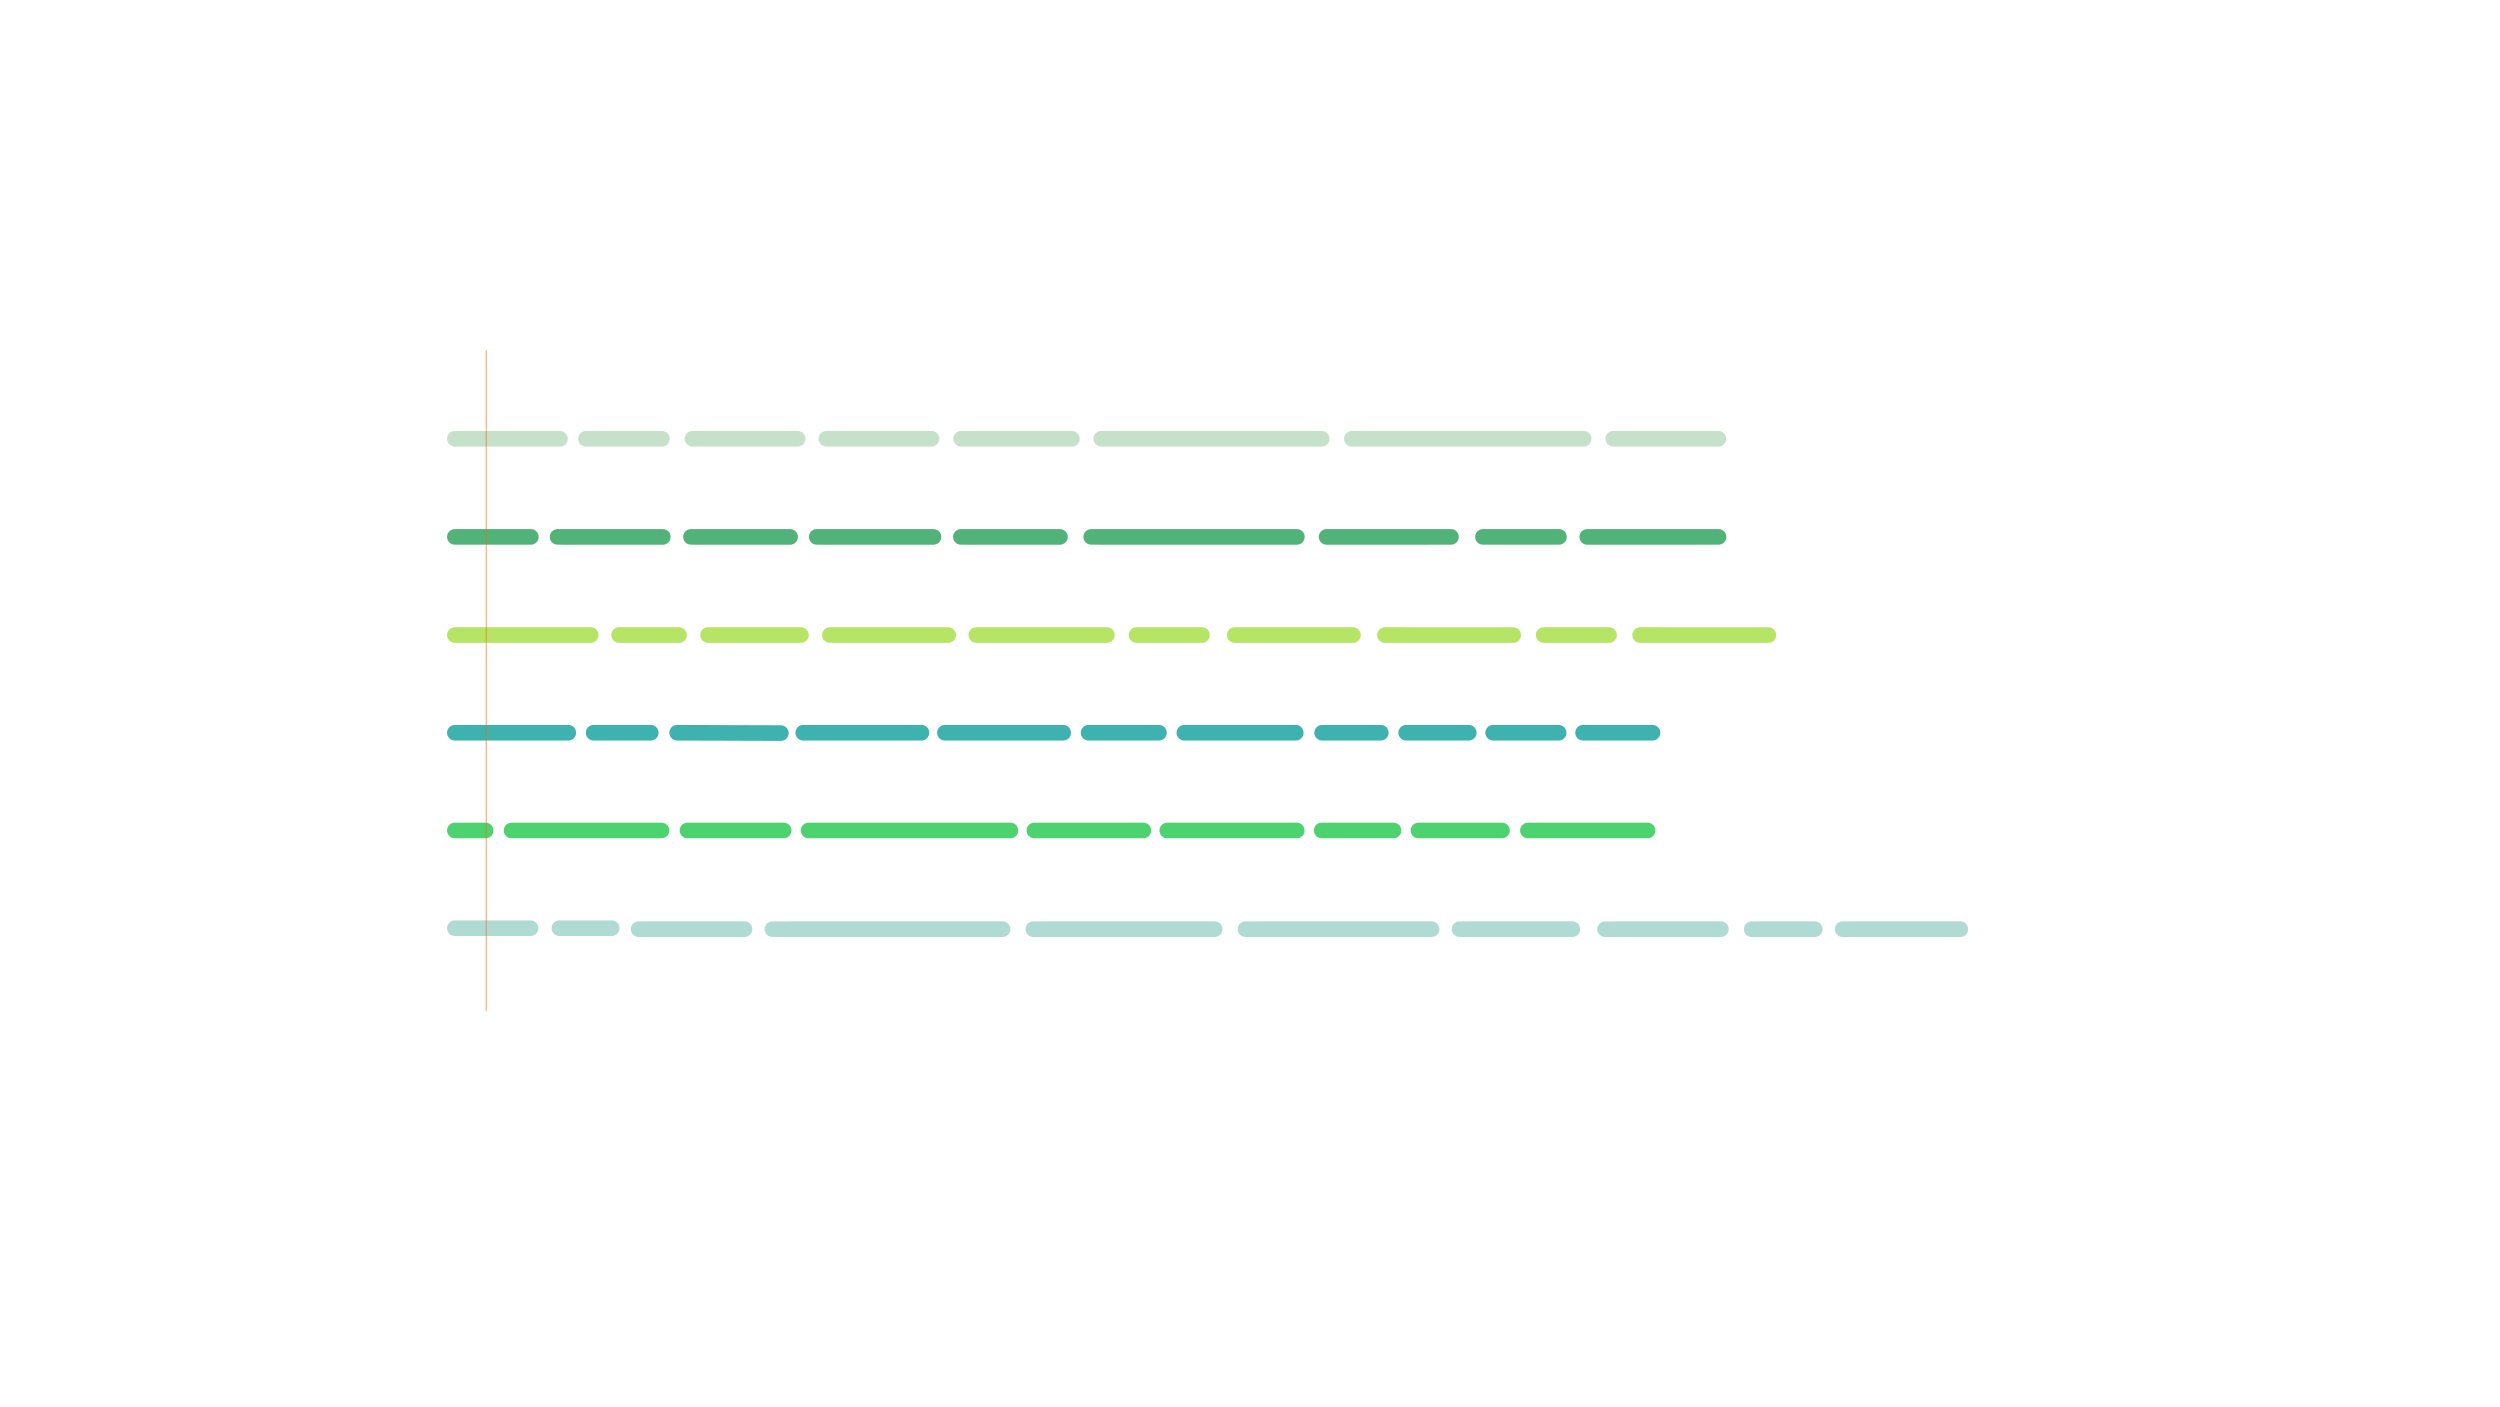
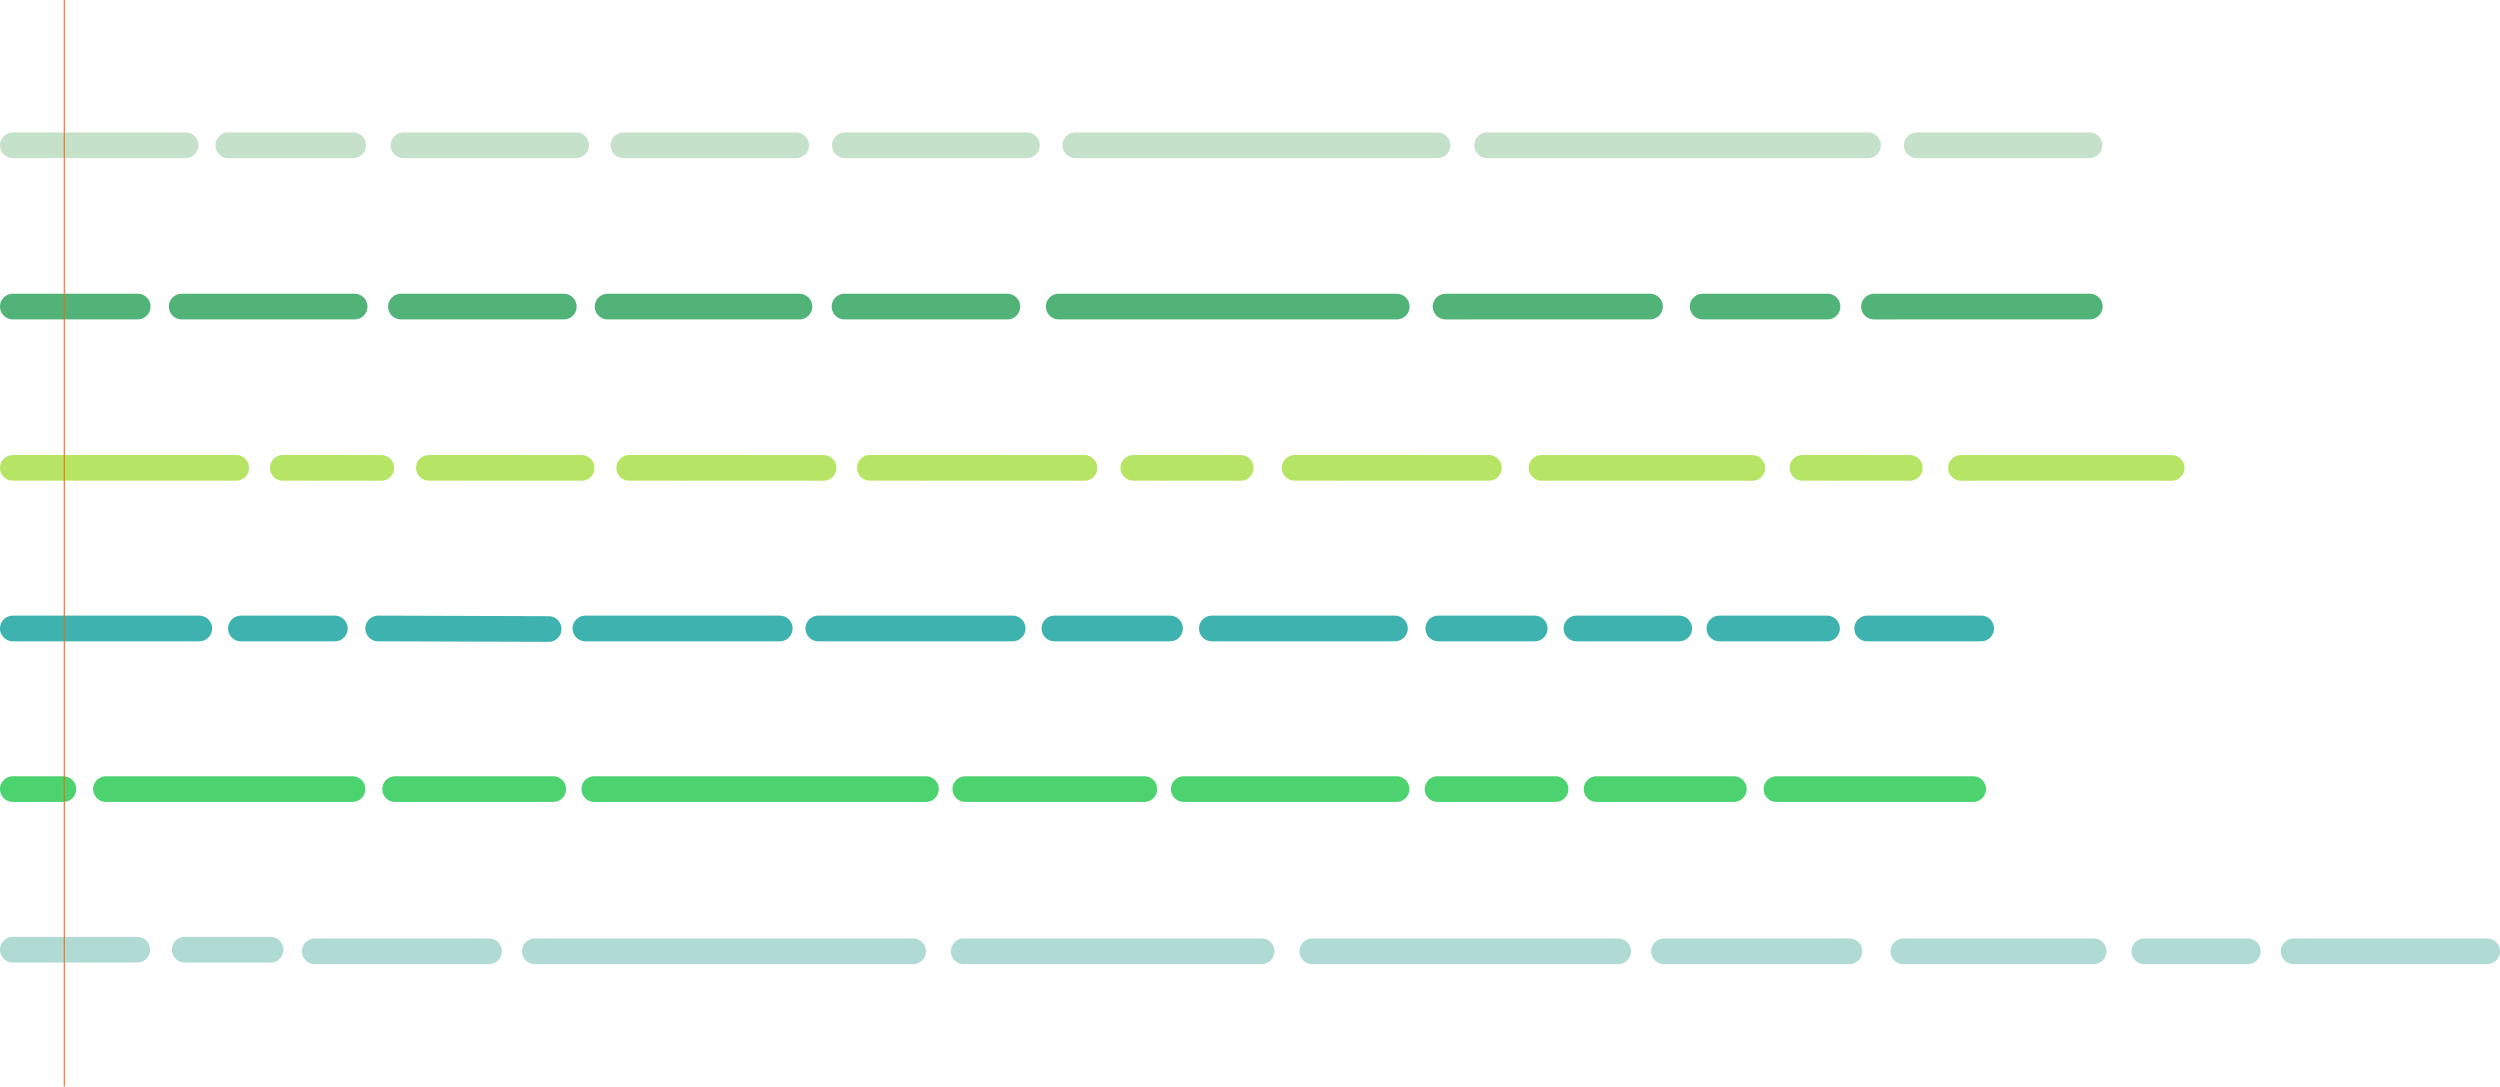
- <svg xmlns="http://www.w3.org/2000/svg" version="1.1" x="0px" y="0px" viewBox="0 0 1920 1080" enable-background="new 0 0 1920 1080" xml:space="preserve">
+ <svg xmlns="http://www.w3.org/2000/svg" viewBox="0 0 1168.182 507.67">
  <g id="FRAGMENTS">
-     <line id="AQUA_x5F_002_x5F_019_x5F_FRAG_x5F_001_00000041285144531540882330000018151393748697798283_" fill="none" stroke="#C6E1CA" stroke-width="12" stroke-linecap="round" stroke-miterlimit="10" x1="349.362" y1="336.961" x2="430.069" y2="336.961" />
-     <line id="AQUA_x5F_002_x5F_019_x5F_FRAG_x5F_002_00000153682960826746260510000009721605653523401135_" fill="none" stroke="#C6E1CA" stroke-width="12" stroke-linecap="round" stroke-miterlimit="10" x1="450.018" y1="336.961" x2="508.366" y2="336.961" />
-     <line id="AQUA_x5F_002_x5F_019_x5F_FRAG_x5F_003_00000181794621253950177410000013425345603977371321_" fill="none" stroke="#C6E1CA" stroke-width="12" stroke-linecap="round" stroke-miterlimit="10" x1="531.849" y1="336.961" x2="612.555" y2="336.961" />
-     <line id="AQUA_x5F_002_x5F_019_x5F_FRAG_x5F_004_00000078740731012054476380000018017464572863952275_" fill="none" stroke="#C6E1CA" stroke-width="12" stroke-linecap="round" stroke-miterlimit="10" x1="634.675" y1="336.961" x2="715.381" y2="336.961" />
-     <line id="AQUA_x5F_002_x5F_019_x5F_FRAG_x5F_005_00000034068684751673696000000006521199808640346808_" fill="none" stroke="#C6E1CA" stroke-width="12" stroke-linecap="round" stroke-miterlimit="10" x1="738.132" y1="336.961" x2="823.201" y2="336.961" />
-     <line id="AQUA_x5F_002_x5F_019_x5F_FRAG_x5F_006_00000182522056268405093060000010383798450476084911_" fill="none" stroke="#C6E1CA" stroke-width="12" stroke-linecap="round" stroke-miterlimit="10" x1="845.779" y1="336.961" x2="1015.05" y2="336.961" />
-     <line id="AQUA_x5F_002_x5F_019_x5F_FRAG_x5F_007_00000145041056705544451850000016161033996509370758_" fill="none" stroke="#C6E1CA" stroke-width="12" stroke-linecap="round" stroke-miterlimit="10" x1="1038.212" y1="336.961" x2="1216.208" y2="336.961" />
-     <line id="AQUA_x5F_002_x5F_019_x5F_FRAG_x5F_008_00000062910839762472568850000007674400573384701595_" fill="none" stroke="#C6E1CA" stroke-width="12" stroke-linecap="round" stroke-miterlimit="10" x1="1238.978" y1="336.961" x2="1319.685" y2="336.961" />
-     <line id="AQUA_x5F_002_x5F_022_x5F_FRAG_x5F_001_00000085960291119881362940000013718337553154210961_" fill="none" stroke="#3DB2AF" stroke-width="12" stroke-linecap="round" stroke-miterlimit="10" x1="349.331" y1="562.751" x2="436.432" y2="562.751" />
-     <line id="AQUA_x5F_002_x5F_022_x5F_FRAG_x5F_002_00000005963488747022007120000005081450201960914590_" fill="none" stroke="#3DB2AF" stroke-width="12" stroke-linecap="round" stroke-miterlimit="10" x1="455.908" y1="562.751" x2="499.79" y2="562.745" />
-     <line id="AQUA_x5F_002_x5F_022_x5F_FRAG_x5F_003_00000166643509283959992100000018062617651315903136_" fill="none" stroke="#3DB2AF" stroke-width="12" stroke-linecap="round" stroke-miterlimit="10" x1="520.054" y1="562.745" x2="599.712" y2="563.006" />
-     <line id="AQUA_x5F_002_x5F_022_x5F_FRAG_x5F_004_00000107571356174985030970000005144462469685069469_" fill="none" stroke="#3DB2AF" stroke-width="12" stroke-linecap="round" stroke-miterlimit="10" x1="616.874" y1="562.745" x2="707.689" y2="562.745" />
-     <line id="AQUA_x5F_002_x5F_022_x5F_FRAG_x5F_005_00000082347515542276121170000002743739967554485927_" fill="none" stroke="#3DB2AF" stroke-width="12" stroke-linecap="round" stroke-miterlimit="10" x1="725.702" y1="562.745" x2="816.518" y2="562.745" />
-     <line id="AQUA_x5F_002_x5F_022_x5F_FRAG_x5F_006_00000087391061402624398830000016750097079901246882_" fill="none" stroke="#3DB2AF" stroke-width="12" stroke-linecap="round" stroke-miterlimit="10" x1="836.032" y1="562.745" x2="890.071" y2="562.745" />
-     <line id="AQUA_x5F_002_x5F_022_x5F_FRAG_x5F_007_00000158738400832115542290000003370858803837506695_" fill="none" stroke="#3DB2AF" stroke-width="12" stroke-linecap="round" stroke-miterlimit="10" x1="909.585" y1="562.745" x2="995.146" y2="562.745" />
-     <line id="AQUA_x5F_002_x5F_022_x5F_FRAG_x5F_008_00000072259549218800947720000015954666060045700797_" fill="none" stroke="#3DB2AF" stroke-width="12" stroke-linecap="round" stroke-miterlimit="10" x1="1015.411" y1="562.745" x2="1060.443" y2="562.745" />
-     <line id="AQUA_x5F_002_x5F_022_x5F_FRAG_x5F_009_00000095298708606343381550000010011762229444936365_" fill="none" stroke="#3DB2AF" stroke-width="12" stroke-linecap="round" stroke-miterlimit="10" x1="1079.957" y1="562.745" x2="1127.992" y2="562.745" />
-     <line id="AQUA_x5F_002_x5F_022_x5F_FRAG_x5F_010_00000130618915913277673930000014971791395172520638_" fill="none" stroke="#3DB2AF" stroke-width="12" stroke-linecap="round" stroke-miterlimit="10" x1="1146.755" y1="562.745" x2="1197.042" y2="562.745" />
-     <line id="AQUA_x5F_002_x5F_022_x5F_FRAG_x5F_011_00000073702080908160070490000012315836044736317366_" fill="none" stroke="#3DB2AF" stroke-width="12" stroke-linecap="round" stroke-miterlimit="10" x1="1215.805" y1="562.745" x2="1269.094" y2="562.745" />
-     <line id="AQUA_x5F_002_x5F_021_x5F_FRAG_x5F_001_00000028314220524793350310000008308088841062585265_" fill="none" stroke="#B6E565" stroke-width="12" stroke-linecap="round" stroke-miterlimit="10" x1="349.331" y1="487.697" x2="453.694" y2="487.697" />
-     <line id="AQUA_x5F_002_x5F_021_x5F_FRAG_x5F_002_00000055697716579929007390000001211601084475438270_" fill="none" stroke="#B6E565" stroke-width="12" stroke-linecap="round" stroke-miterlimit="10" x1="475.441" y1="487.697" x2="521.511" y2="487.712" />
-     <line id="AQUA_x5F_002_x5F_021_x5F_FRAG_x5F_003_00000146484723751925797310000007478060189420542131_" fill="none" stroke="#B6E565" stroke-width="12" stroke-linecap="round" stroke-miterlimit="10" x1="543.743" y1="487.697" x2="615.133" y2="487.712" />
-     <line id="AQUA_x5F_002_x5F_021_x5F_FRAG_x5F_004_00000061464635088071114990000012898250970931321761_" fill="none" stroke="#B6E565" stroke-width="12" stroke-linecap="round" stroke-miterlimit="10" x1="637.365" y1="487.697" x2="728.185" y2="487.712" />
-     <line id="AQUA_x5F_002_x5F_021_x5F_FRAG_x5F_005_00000059992464815349446350000017632460217503153322_" fill="none" stroke="#B6E565" stroke-width="12" stroke-linecap="round" stroke-miterlimit="10" x1="749.828" y1="487.697" x2="850.069" y2="487.712" />
-     <line id="AQUA_x5F_002_x5F_021_x5F_FRAG_x5F_006_00000133508283112671145930000004082319761407656853_" fill="none" stroke="#B6E565" stroke-width="12" stroke-linecap="round" stroke-miterlimit="10" x1="872.89" y1="487.697" x2="923.082" y2="487.712" />
-     <line id="AQUA_x5F_002_x5F_021_x5F_FRAG_x5F_007_00000130621719042461775410000003729547037942783656_" fill="none" stroke="#B6E565" stroke-width="12" stroke-linecap="round" stroke-miterlimit="10" x1="948.258" y1="487.697" x2="1039.078" y2="487.712" />
-     <line id="AQUA_x5F_002_x5F_021_x5F_FRAG_x5F_008_00000095302554410061099150000007980278476954008255_" fill="none" stroke="#B6E565" stroke-width="12" stroke-linecap="round" stroke-miterlimit="10" x1="1063.665" y1="487.712" x2="1162.14" y2="487.727" />
-     <line id="AQUA_x5F_002_x5F_021_x5F_FRAG_x5F_009_00000008846596425151136820000013127963654281727928_" fill="none" stroke="#B6E565" stroke-width="12" stroke-linecap="round" stroke-miterlimit="10" x1="1185.55" y1="487.697" x2="1235.742" y2="487.712" />
-     <line id="AQUA_x5F_002_x5F_021_x5F_FRAG_x5F_010_00000051341681395380146750000007536963495976235653_" fill="none" stroke="#B6E565" stroke-width="12" stroke-linecap="round" stroke-miterlimit="10" x1="1259.636" y1="487.712" x2="1358.111" y2="487.727" />
-     <line id="AQUA_x5F_002_x5F_020_x5F_FRAG_x5F_001_00000137817190239059971660000002500007371740172728_" fill="none" stroke="#52B378" stroke-width="12" stroke-linecap="round" stroke-miterlimit="10" x1="349.331" y1="412.329" x2="407.679" y2="412.329" />
-     <line id="AQUA_x5F_002_x5F_020_x5F_FRAG_x5F_002_00000088117831074267120460000010599631930732361901_" fill="none" stroke="#52B378" stroke-width="12" stroke-linecap="round" stroke-miterlimit="10" x1="530.686" y1="412.329" x2="606.786" y2="412.344" />
-     <line id="AQUA_x5F_002_x5F_020_x5F_FRAG_x5F_003_00000078763529677661074340000000897475505524539315_" fill="none" stroke="#52B378" stroke-width="12" stroke-linecap="round" stroke-miterlimit="10" x1="428.232" y1="412.329" x2="509.043" y2="412.344" />
-     <line id="AQUA_x5F_002_x5F_020_x5F_FRAG_x5F_004_00000139264411315632903900000002740223313627587257_" fill="none" stroke="#52B378" stroke-width="12" stroke-linecap="round" stroke-miterlimit="10" x1="627.251" y1="412.329" x2="716.894" y2="412.344" />
-     <line id="AQUA_x5F_002_x5F_020_x5F_FRAG_x5F_005_00000170273354131103062850000009136211329139590034_" fill="none" stroke="#52B378" stroke-width="12" stroke-linecap="round" stroke-miterlimit="10" x1="737.948" y1="412.329" x2="814.048" y2="412.344" />
-     <line id="AQUA_x5F_002_x5F_020_x5F_FRAG_x5F_006_00000011030740835567708220000002808148165852788370_" fill="none" stroke="#52B378" stroke-width="12" stroke-linecap="round" stroke-miterlimit="10" x1="838.046" y1="412.329" x2="995.991" y2="412.344" />
-     <line id="AQUA_x5F_002_x5F_020_x5F_FRAG_x5F_007_00000037693400607201151360000001640930228427946119_" fill="none" stroke="#52B378" stroke-width="12" stroke-linecap="round" stroke-miterlimit="10" x1="1018.812" y1="412.347" x2="1114.343" y2="412.326" />
-     <line id="AQUA_x5F_002_x5F_020_x5F_FRAG_x5F_008_00000072250479315952295850000002211333756754572673_" fill="none" stroke="#52B378" stroke-width="12" stroke-linecap="round" stroke-miterlimit="10" x1="1138.93" y1="412.329" x2="1197.278" y2="412.329" />
-     <line id="AQUA_x5F_002_x5F_020_x5F_FRAG_x5F_009_00000166661364754922981490000016663252909918732194_" fill="none" stroke="#52B378" stroke-width="12" stroke-linecap="round" stroke-miterlimit="10" x1="1219.008" y1="412.347" x2="1319.839" y2="412.326" />
-     <line id="AQUA_x5F_002_x5F_023_x5F_FRAG_x5F_001_00000008149351935346098160000000961524342222311816_" fill="none" stroke="#4CD36F" stroke-width="12" stroke-linecap="round" stroke-miterlimit="10" x1="349.331" y1="637.805" x2="372.948" y2="637.805" />
-     <line id="AQUA_x5F_002_x5F_024_x5F_FRAG_x5F_001_00000116229380207400196360000012576247223856609168_" fill="none" stroke="#B0DAD4" stroke-width="12" stroke-linecap="round" stroke-miterlimit="10" x1="349.331" y1="712.859" x2="407.473" y2="712.859" />
-     <line id="AQUA_x5F_002_x5F_024_x5F_FRAG_x5F_002_00000106148917159678395970000012357668364122565260_" fill="none" stroke="#B0DAD4" stroke-width="12" stroke-linecap="round" stroke-miterlimit="10" x1="429.639" y1="712.859" x2="469.768" y2="712.853" />
-     <line id="AQUA_x5F_002_x5F_024_x5F_FRAG_x5F_003_00000068646353592598323000000015372682445575333294_" fill="none" stroke="#B0DAD4" stroke-width="12" stroke-linecap="round" stroke-miterlimit="10" x1="490.433" y1="713.61" x2="571.841" y2="713.604" />
-     <line id="AQUA_x5F_002_x5F_024_x5F_FRAG_x5F_004_00000031894291004648093430000017323689652102696862_" fill="none" stroke="#B0DAD4" stroke-width="12" stroke-linecap="round" stroke-miterlimit="10" x1="593.257" y1="713.61" x2="769.984" y2="713.604" />
-     <line id="AQUA_x5F_002_x5F_024_x5F_FRAG_x5F_005_00000039099628839046228720000011599542175357914760_" fill="none" stroke="#B0DAD4" stroke-width="12" stroke-linecap="round" stroke-miterlimit="10" x1="793.651" y1="713.61" x2="932.852" y2="713.604" />
-     <line id="AQUA_x5F_002_x5F_024_x5F_FRAG_x5F_006_00000176735017102466128220000009439800190251752369_" fill="none" stroke="#B0DAD4" stroke-width="12" stroke-linecap="round" stroke-miterlimit="10" x1="956.519" y1="713.61" x2="1099.471" y2="713.604" />
-     <line id="AQUA_x5F_002_x5F_024_x5F_FRAG_x5F_007_00000034801806571483318910000005259433929844649639_" fill="none" stroke="#B0DAD4" stroke-width="12" stroke-linecap="round" stroke-miterlimit="10" x1="1120.887" y1="713.61" x2="1207.549" y2="713.604" />
-     <line id="AQUA_x5F_002_x5F_024_x5F_FRAG_x5F_008_00000007406303785155091340000009161999228668137107_" fill="none" stroke="#B0DAD4" stroke-width="12" stroke-linecap="round" stroke-miterlimit="10" x1="1232.718" y1="713.61" x2="1321.631" y2="713.604" />
-     <line id="AQUA_x5F_002_x5F_024_x5F_FRAG_x5F_009_00000085223825368731485280000016680628011486532785_" fill="none" stroke="#B0DAD4" stroke-width="12" stroke-linecap="round" stroke-miterlimit="10" x1="1345.299" y1="713.61" x2="1393.683" y2="713.604" />
-     <line id="AQUA_x5F_002_x5F_024_x5F_FRAG_x5F_010_00000048483332452541879690000016062892069277848983_" fill="none" stroke="#B0DAD4" stroke-width="12" stroke-linecap="round" stroke-miterlimit="10" x1="1415.099" y1="713.61" x2="1505.514" y2="713.604" />
-     <line id="AQUA_x5F_002_x5F_023_x5F_FRAG_x5F_002_00000017518207498527007960000009332514530233810831_" fill="none" stroke="#4CD36F" stroke-width="12" stroke-linecap="round" stroke-miterlimit="10" x1="392.863" y1="637.805" x2="508.046" y2="637.799" />
-     <line id="AQUA_x5F_002_x5F_023_x5F_FRAG_x5F_003_00000180359969416011644810000012190520489161159815_" fill="none" stroke="#4CD36F" stroke-width="12" stroke-linecap="round" stroke-miterlimit="10" x1="527.96" y1="637.805" x2="601.863" y2="637.799" />
-     <line id="AQUA_x5F_002_x5F_023_x5F_FRAG_x5F_004_00000081632585570431058520000009607365262538846646_" fill="none" stroke="#4CD36F" stroke-width="12" stroke-linecap="round" stroke-miterlimit="10" x1="621.027" y1="637.805" x2="775.989" y2="637.799" />
-     <line id="AQUA_x5F_002_x5F_023_x5F_FRAG_x5F_005_00000018935295192122939370000010854754640912570295_" fill="none" stroke="#4CD36F" stroke-width="12" stroke-linecap="round" stroke-miterlimit="10" x1="794.402" y1="637.805" x2="878.062" y2="637.799" />
-     <line id="AQUA_x5F_002_x5F_023_x5F_FRAG_x5F_006_00000023275798540534449980000017281260217030381236_" fill="none" stroke="#4CD36F" stroke-width="12" stroke-linecap="round" stroke-miterlimit="10" x1="896.475" y1="637.805" x2="995.897" y2="637.799" />
-     <line id="AQUA_x5F_002_x5F_023_x5F_FRAG_x5F_007_00000090270131046888992680000015215921098278996907_" fill="none" stroke="#4CD36F" stroke-width="12" stroke-linecap="round" stroke-miterlimit="10" x1="1015.061" y1="637.805" x2="1070.2" y2="637.799" />
-     <line id="AQUA_x5F_002_x5F_023_x5F_FRAG_x5F_008_00000109724481206426279800000003354419953043038644_" fill="none" stroke="#4CD36F" stroke-width="12" stroke-linecap="round" stroke-miterlimit="10" x1="1089.364" y1="637.805" x2="1153.51" y2="637.799" />
-     <line id="AQUA_x5F_002_x5F_023_x5F_FRAG_x5F_009_00000088825416559706091120000014026609082338975658_" fill="none" stroke="#4CD36F" stroke-width="12" stroke-linecap="round" stroke-miterlimit="10" x1="1173.425" y1="637.805" x2="1265.341" y2="637.799" />
+     <line id="AQUA_002_019_FRAG_001" x1="6.031" y1="67.879" x2="86.737" y2="67.879" fill="none" stroke="#c6e1ca" stroke-linecap="round" stroke-miterlimit="10" stroke-width="12" />
+     <line id="AQUA_002_019_FRAG_002" x1="106.687" y1="67.879" x2="165.035" y2="67.879" fill="none" stroke="#c6e1ca" stroke-linecap="round" stroke-miterlimit="10" stroke-width="12" />
+     <line id="AQUA_002_019_FRAG_003" x1="188.518" y1="67.879" x2="269.224" y2="67.879" fill="none" stroke="#c6e1ca" stroke-linecap="round" stroke-miterlimit="10" stroke-width="12" />
+     <line id="AQUA_002_019_FRAG_004" x1="291.343" y1="67.879" x2="372.049" y2="67.879" fill="none" stroke="#c6e1ca" stroke-linecap="round" stroke-miterlimit="10" stroke-width="12" />
+     <line id="AQUA_002_019_FRAG_005" x1="394.801" y1="67.879" x2="479.87" y2="67.879" fill="none" stroke="#c6e1ca" stroke-linecap="round" stroke-miterlimit="10" stroke-width="12" />
+     <line id="AQUA_002_019_FRAG_006" x1="502.448" y1="67.879" x2="671.719" y2="67.879" fill="none" stroke="#c6e1ca" stroke-linecap="round" stroke-miterlimit="10" stroke-width="12" />
+     <line id="AQUA_002_019_FRAG_007" x1="694.88" y1="67.879" x2="872.877" y2="67.879" fill="none" stroke="#c6e1ca" stroke-linecap="round" stroke-miterlimit="10" stroke-width="12" />
+     <line id="AQUA_002_019_FRAG_008" x1="895.647" y1="67.879" x2="976.353" y2="67.879" fill="none" stroke="#c6e1ca" stroke-linecap="round" stroke-miterlimit="10" stroke-width="12" />
+     <line id="AQUA_002_022_FRAG_001" x1="6" y1="293.669" x2="93.101" y2="293.669" fill="none" stroke="#3db2af" stroke-linecap="round" stroke-miterlimit="10" stroke-width="12" />
+     <line id="AQUA_002_022_FRAG_002" x1="112.577" y1="293.669" x2="156.458" y2="293.663" fill="none" stroke="#3db2af" stroke-linecap="round" stroke-miterlimit="10" stroke-width="12" />
+     <line id="AQUA_002_022_FRAG_003" x1="176.723" y1="293.663" x2="256.38" y2="293.925" fill="none" stroke="#3db2af" stroke-linecap="round" stroke-miterlimit="10" stroke-width="12" />
+     <line id="AQUA_002_022_FRAG_004" x1="273.543" y1="293.663" x2="364.358" y2="293.663" fill="none" stroke="#3db2af" stroke-linecap="round" stroke-miterlimit="10" stroke-width="12" />
+     <line id="AQUA_002_022_FRAG_005" x1="382.371" y1="293.663" x2="473.186" y2="293.663" fill="none" stroke="#3db2af" stroke-linecap="round" stroke-miterlimit="10" stroke-width="12" />
+     <line id="AQUA_002_022_FRAG_006" x1="492.7" y1="293.663" x2="546.739" y2="293.663" fill="none" stroke="#3db2af" stroke-linecap="round" stroke-miterlimit="10" stroke-width="12" />
+     <line id="AQUA_002_022_FRAG_007" x1="566.253" y1="293.663" x2="651.815" y2="293.663" fill="none" stroke="#3db2af" stroke-linecap="round" stroke-miterlimit="10" stroke-width="12" />
+     <line id="AQUA_002_022_FRAG_008" x1="672.08" y1="293.663" x2="717.112" y2="293.663" fill="none" stroke="#3db2af" stroke-linecap="round" stroke-miterlimit="10" stroke-width="12" />
+     <line id="AQUA_002_022_FRAG_009" x1="736.626" y1="293.663" x2="784.661" y2="293.663" fill="none" stroke="#3db2af" stroke-linecap="round" stroke-miterlimit="10" stroke-width="12" />
+     <line id="AQUA_002_022_FRAG_010" x1="803.424" y1="293.663" x2="853.71" y2="293.663" fill="none" stroke="#3db2af" stroke-linecap="round" stroke-miterlimit="10" stroke-width="12" />
+     <line id="AQUA_002_022_FRAG_011" x1="872.474" y1="293.663" x2="925.762" y2="293.663" fill="none" stroke="#3db2af" stroke-linecap="round" stroke-miterlimit="10" stroke-width="12" />
+     <line id="AQUA_002_021_FRAG_001" x1="6" y1="218.615" x2="110.363" y2="218.615" fill="none" stroke="#b6e565" stroke-linecap="round" stroke-miterlimit="10" stroke-width="12" />
+     <line id="AQUA_002_021_FRAG_002" x1="132.11" y1="218.615" x2="178.18" y2="218.63" fill="none" stroke="#b6e565" stroke-linecap="round" stroke-miterlimit="10" stroke-width="12" />
+     <line id="AQUA_002_021_FRAG_003" x1="200.412" y1="218.615" x2="271.801" y2="218.63" fill="none" stroke="#b6e565" stroke-linecap="round" stroke-miterlimit="10" stroke-width="12" />
+     <line id="AQUA_002_021_FRAG_004" x1="294.033" y1="218.615" x2="384.854" y2="218.63" fill="none" stroke="#b6e565" stroke-linecap="round" stroke-miterlimit="10" stroke-width="12" />
+     <line id="AQUA_002_021_FRAG_005" x1="406.497" y1="218.615" x2="506.738" y2="218.63" fill="none" stroke="#b6e565" stroke-linecap="round" stroke-miterlimit="10" stroke-width="12" />
+     <line id="AQUA_002_021_FRAG_006" x1="529.559" y1="218.615" x2="579.751" y2="218.63" fill="none" stroke="#b6e565" stroke-linecap="round" stroke-miterlimit="10" stroke-width="12" />
+     <line id="AQUA_002_021_FRAG_007" x1="604.927" y1="218.615" x2="695.747" y2="218.63" fill="none" stroke="#b6e565" stroke-linecap="round" stroke-miterlimit="10" stroke-width="12" />
+     <line id="AQUA_002_021_FRAG_008" x1="720.334" y1="218.63" x2="818.809" y2="218.645" fill="none" stroke="#b6e565" stroke-linecap="round" stroke-miterlimit="10" stroke-width="12" />
+     <line id="AQUA_002_021_FRAG_009" x1="842.218" y1="218.615" x2="892.41" y2="218.63" fill="none" stroke="#b6e565" stroke-linecap="round" stroke-miterlimit="10" stroke-width="12" />
+     <line id="AQUA_002_021_FRAG_010" x1="916.305" y1="218.63" x2="1014.78" y2="218.645" fill="none" stroke="#b6e565" stroke-linecap="round" stroke-miterlimit="10" stroke-width="12" />
+     <line id="AQUA_002_020_FRAG_001" x1="6" y1="143.247" x2="64.348" y2="143.247" fill="none" stroke="#52b378" stroke-linecap="round" stroke-miterlimit="10" stroke-width="12" />
+     <line id="AQUA_002_020_FRAG_002" x1="187.354" y1="143.247" x2="263.454" y2="143.262" fill="none" stroke="#52b378" stroke-linecap="round" stroke-miterlimit="10" stroke-width="12" />
+     <line id="AQUA_002_020_FRAG_003" x1="84.901" y1="143.247" x2="165.711" y2="143.262" fill="none" stroke="#52b378" stroke-linecap="round" stroke-miterlimit="10" stroke-width="12" />
+     <line id="AQUA_002_020_FRAG_004" x1="283.92" y1="143.247" x2="373.562" y2="143.262" fill="none" stroke="#52b378" stroke-linecap="round" stroke-miterlimit="10" stroke-width="12" />
+     <line id="AQUA_002_020_FRAG_005" x1="394.617" y1="143.247" x2="470.717" y2="143.262" fill="none" stroke="#52b378" stroke-linecap="round" stroke-miterlimit="10" stroke-width="12" />
+     <line id="AQUA_002_020_FRAG_006" x1="494.715" y1="143.247" x2="652.66" y2="143.262" fill="none" stroke="#52b378" stroke-linecap="round" stroke-miterlimit="10" stroke-width="12" />
+     <line id="AQUA_002_020_FRAG_007" x1="675.481" y1="143.265" x2="771.011" y2="143.244" fill="none" stroke="#52b378" stroke-linecap="round" stroke-miterlimit="10" stroke-width="12" />
+     <line id="AQUA_002_020_FRAG_008" x1="795.598" y1="143.247" x2="853.946" y2="143.247" fill="none" stroke="#52b378" stroke-linecap="round" stroke-miterlimit="10" stroke-width="12" />
+     <line id="AQUA_002_020_FRAG_009" x1="875.677" y1="143.265" x2="976.507" y2="143.244" fill="none" stroke="#52b378" stroke-linecap="round" stroke-miterlimit="10" stroke-width="12" />
+     <line id="AQUA_002_023_FRAG_001" x1="6" y1="368.723" x2="29.617" y2="368.723" fill="none" stroke="#4cd36f" stroke-linecap="round" stroke-miterlimit="10" stroke-width="12" />
+     <line id="AQUA_002_024_FRAG_001" x1="6" y1="443.777" x2="64.142" y2="443.777" fill="none" stroke="#b0dad4" stroke-linecap="round" stroke-miterlimit="10" stroke-width="12" />
+     <line id="AQUA_002_024_FRAG_002" x1="86.308" y1="443.777" x2="126.437" y2="443.771" fill="none" stroke="#b0dad4" stroke-linecap="round" stroke-miterlimit="10" stroke-width="12" />
+     <line id="AQUA_002_024_FRAG_003" x1="147.102" y1="444.528" x2="228.51" y2="444.522" fill="none" stroke="#b0dad4" stroke-linecap="round" stroke-miterlimit="10" stroke-width="12" />
+     <line id="AQUA_002_024_FRAG_004" x1="249.926" y1="444.528" x2="426.653" y2="444.522" fill="none" stroke="#b0dad4" stroke-linecap="round" stroke-miterlimit="10" stroke-width="12" />
+     <line id="AQUA_002_024_FRAG_005" x1="450.32" y1="444.528" x2="589.52" y2="444.522" fill="none" stroke="#b0dad4" stroke-linecap="round" stroke-miterlimit="10" stroke-width="12" />
+     <line id="AQUA_002_024_FRAG_006" x1="613.187" y1="444.528" x2="756.14" y2="444.522" fill="none" stroke="#b0dad4" stroke-linecap="round" stroke-miterlimit="10" stroke-width="12" />
+     <line id="AQUA_002_024_FRAG_007" x1="777.556" y1="444.528" x2="864.218" y2="444.522" fill="none" stroke="#b0dad4" stroke-linecap="round" stroke-miterlimit="10" stroke-width="12" />
+     <line id="AQUA_002_024_FRAG_008" x1="889.386" y1="444.528" x2="978.3" y2="444.522" fill="none" stroke="#b0dad4" stroke-linecap="round" stroke-miterlimit="10" stroke-width="12" />
+     <line id="AQUA_002_024_FRAG_009" x1="1001.967" y1="444.528" x2="1050.352" y2="444.522" fill="none" stroke="#b0dad4" stroke-linecap="round" stroke-miterlimit="10" stroke-width="12" />
+     <line id="AQUA_002_024_FRAG_010" x1="1071.767" y1="444.528" x2="1162.182" y2="444.522" fill="none" stroke="#b0dad4" stroke-linecap="round" stroke-miterlimit="10" stroke-width="12" />
+     <line id="AQUA_002_023_FRAG_002" x1="49.531" y1="368.723" x2="164.714" y2="368.717" fill="none" stroke="#4cd36f" stroke-linecap="round" stroke-miterlimit="10" stroke-width="12" />
+     <line id="AQUA_002_023_FRAG_003" x1="184.629" y1="368.723" x2="258.532" y2="368.717" fill="none" stroke="#4cd36f" stroke-linecap="round" stroke-miterlimit="10" stroke-width="12" />
+     <line id="AQUA_002_023_FRAG_004" x1="277.696" y1="368.723" x2="432.657" y2="368.717" fill="none" stroke="#4cd36f" stroke-linecap="round" stroke-miterlimit="10" stroke-width="12" />
+     <line id="AQUA_002_023_FRAG_005" x1="451.07" y1="368.723" x2="534.731" y2="368.717" fill="none" stroke="#4cd36f" stroke-linecap="round" stroke-miterlimit="10" stroke-width="12" />
+     <line id="AQUA_002_023_FRAG_006" x1="553.144" y1="368.723" x2="652.565" y2="368.717" fill="none" stroke="#4cd36f" stroke-linecap="round" stroke-miterlimit="10" stroke-width="12" />
+     <line id="AQUA_002_023_FRAG_007" x1="671.729" y1="368.723" x2="726.869" y2="368.717" fill="none" stroke="#4cd36f" stroke-linecap="round" stroke-miterlimit="10" stroke-width="12" />
+     <line id="AQUA_002_023_FRAG_008" x1="746.033" y1="368.723" x2="810.179" y2="368.717" fill="none" stroke="#4cd36f" stroke-linecap="round" stroke-miterlimit="10" stroke-width="12" />
+     <line id="AQUA_002_023_FRAG_009" x1="830.093" y1="368.723" x2="922.01" y2="368.717" fill="none" stroke="#4cd36f" stroke-linecap="round" stroke-miterlimit="10" stroke-width="12" />
  </g>
  <g id="BARRE">
-     <line fill="none" stroke="#F86806" stroke-width="0.5" stroke-linecap="square" stroke-linejoin="round" stroke-miterlimit="10" x1="373.362" y1="269.332" x2="373.362" y2="776.502" />
+     <line x1="30.031" y1=".25" x2="30.031" y2="507.42" fill="none" stroke="#f86806" stroke-linecap="square" stroke-linejoin="round" stroke-width=".5" />
  </g>
</svg>
